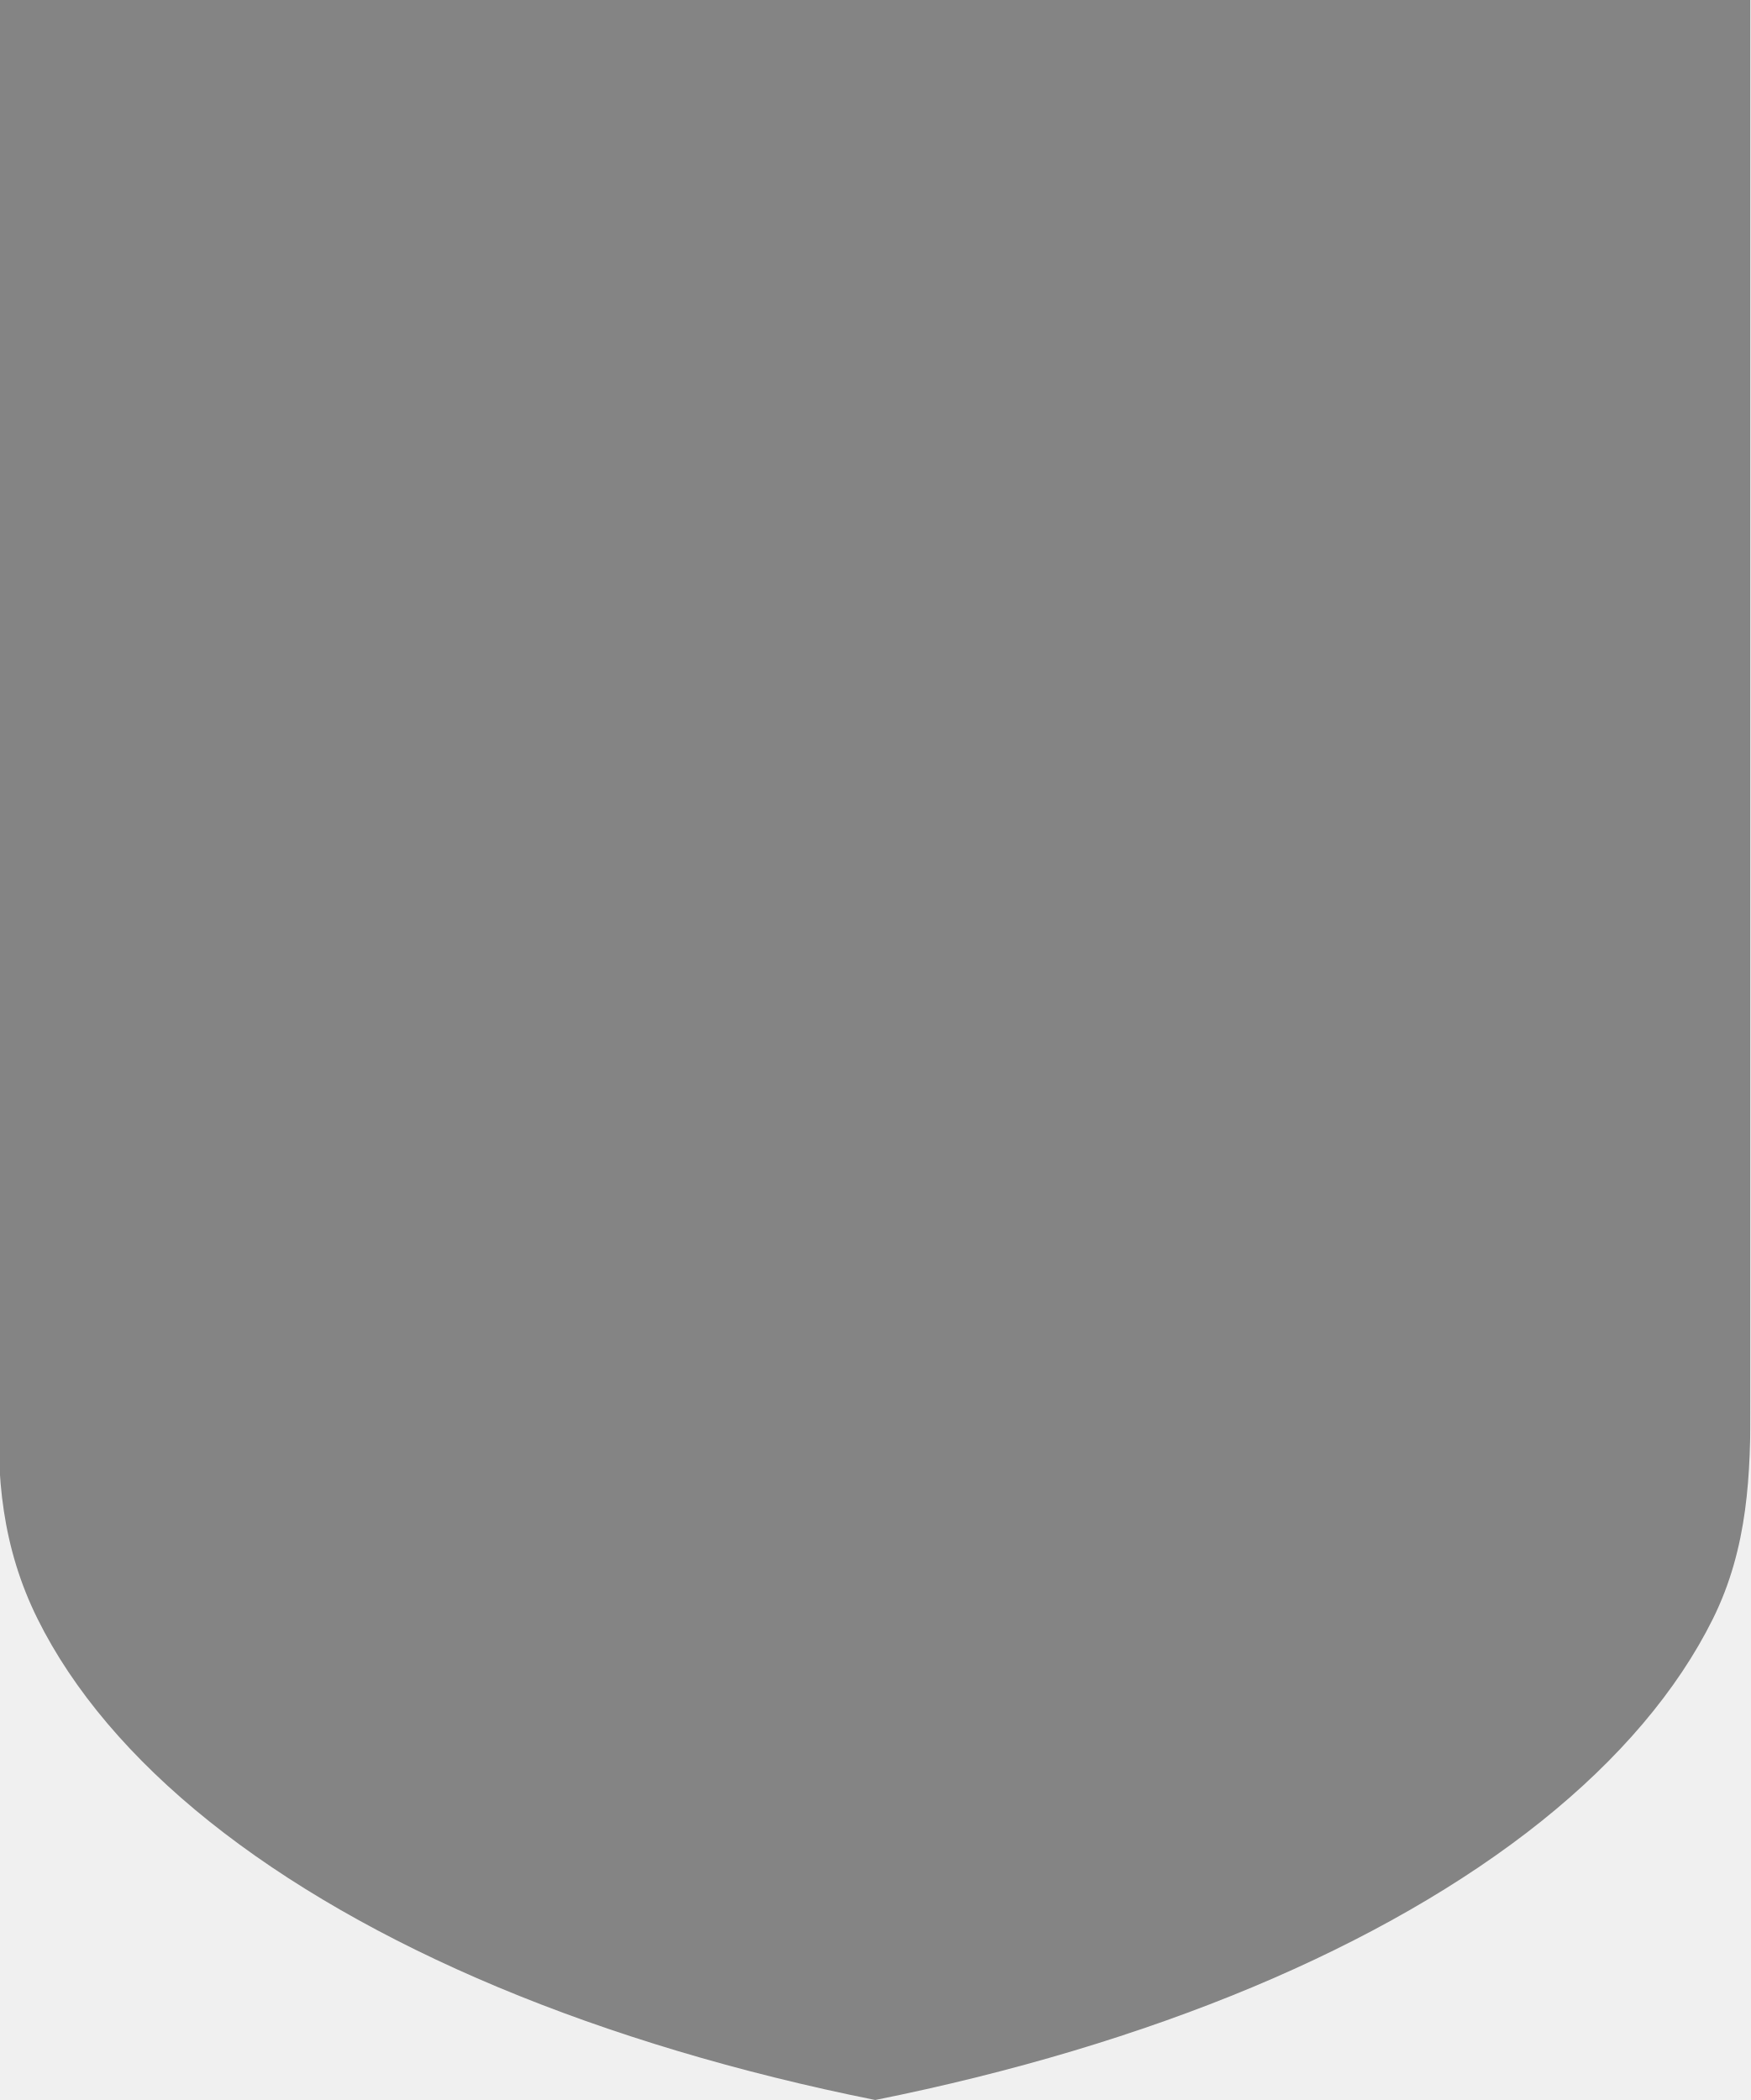
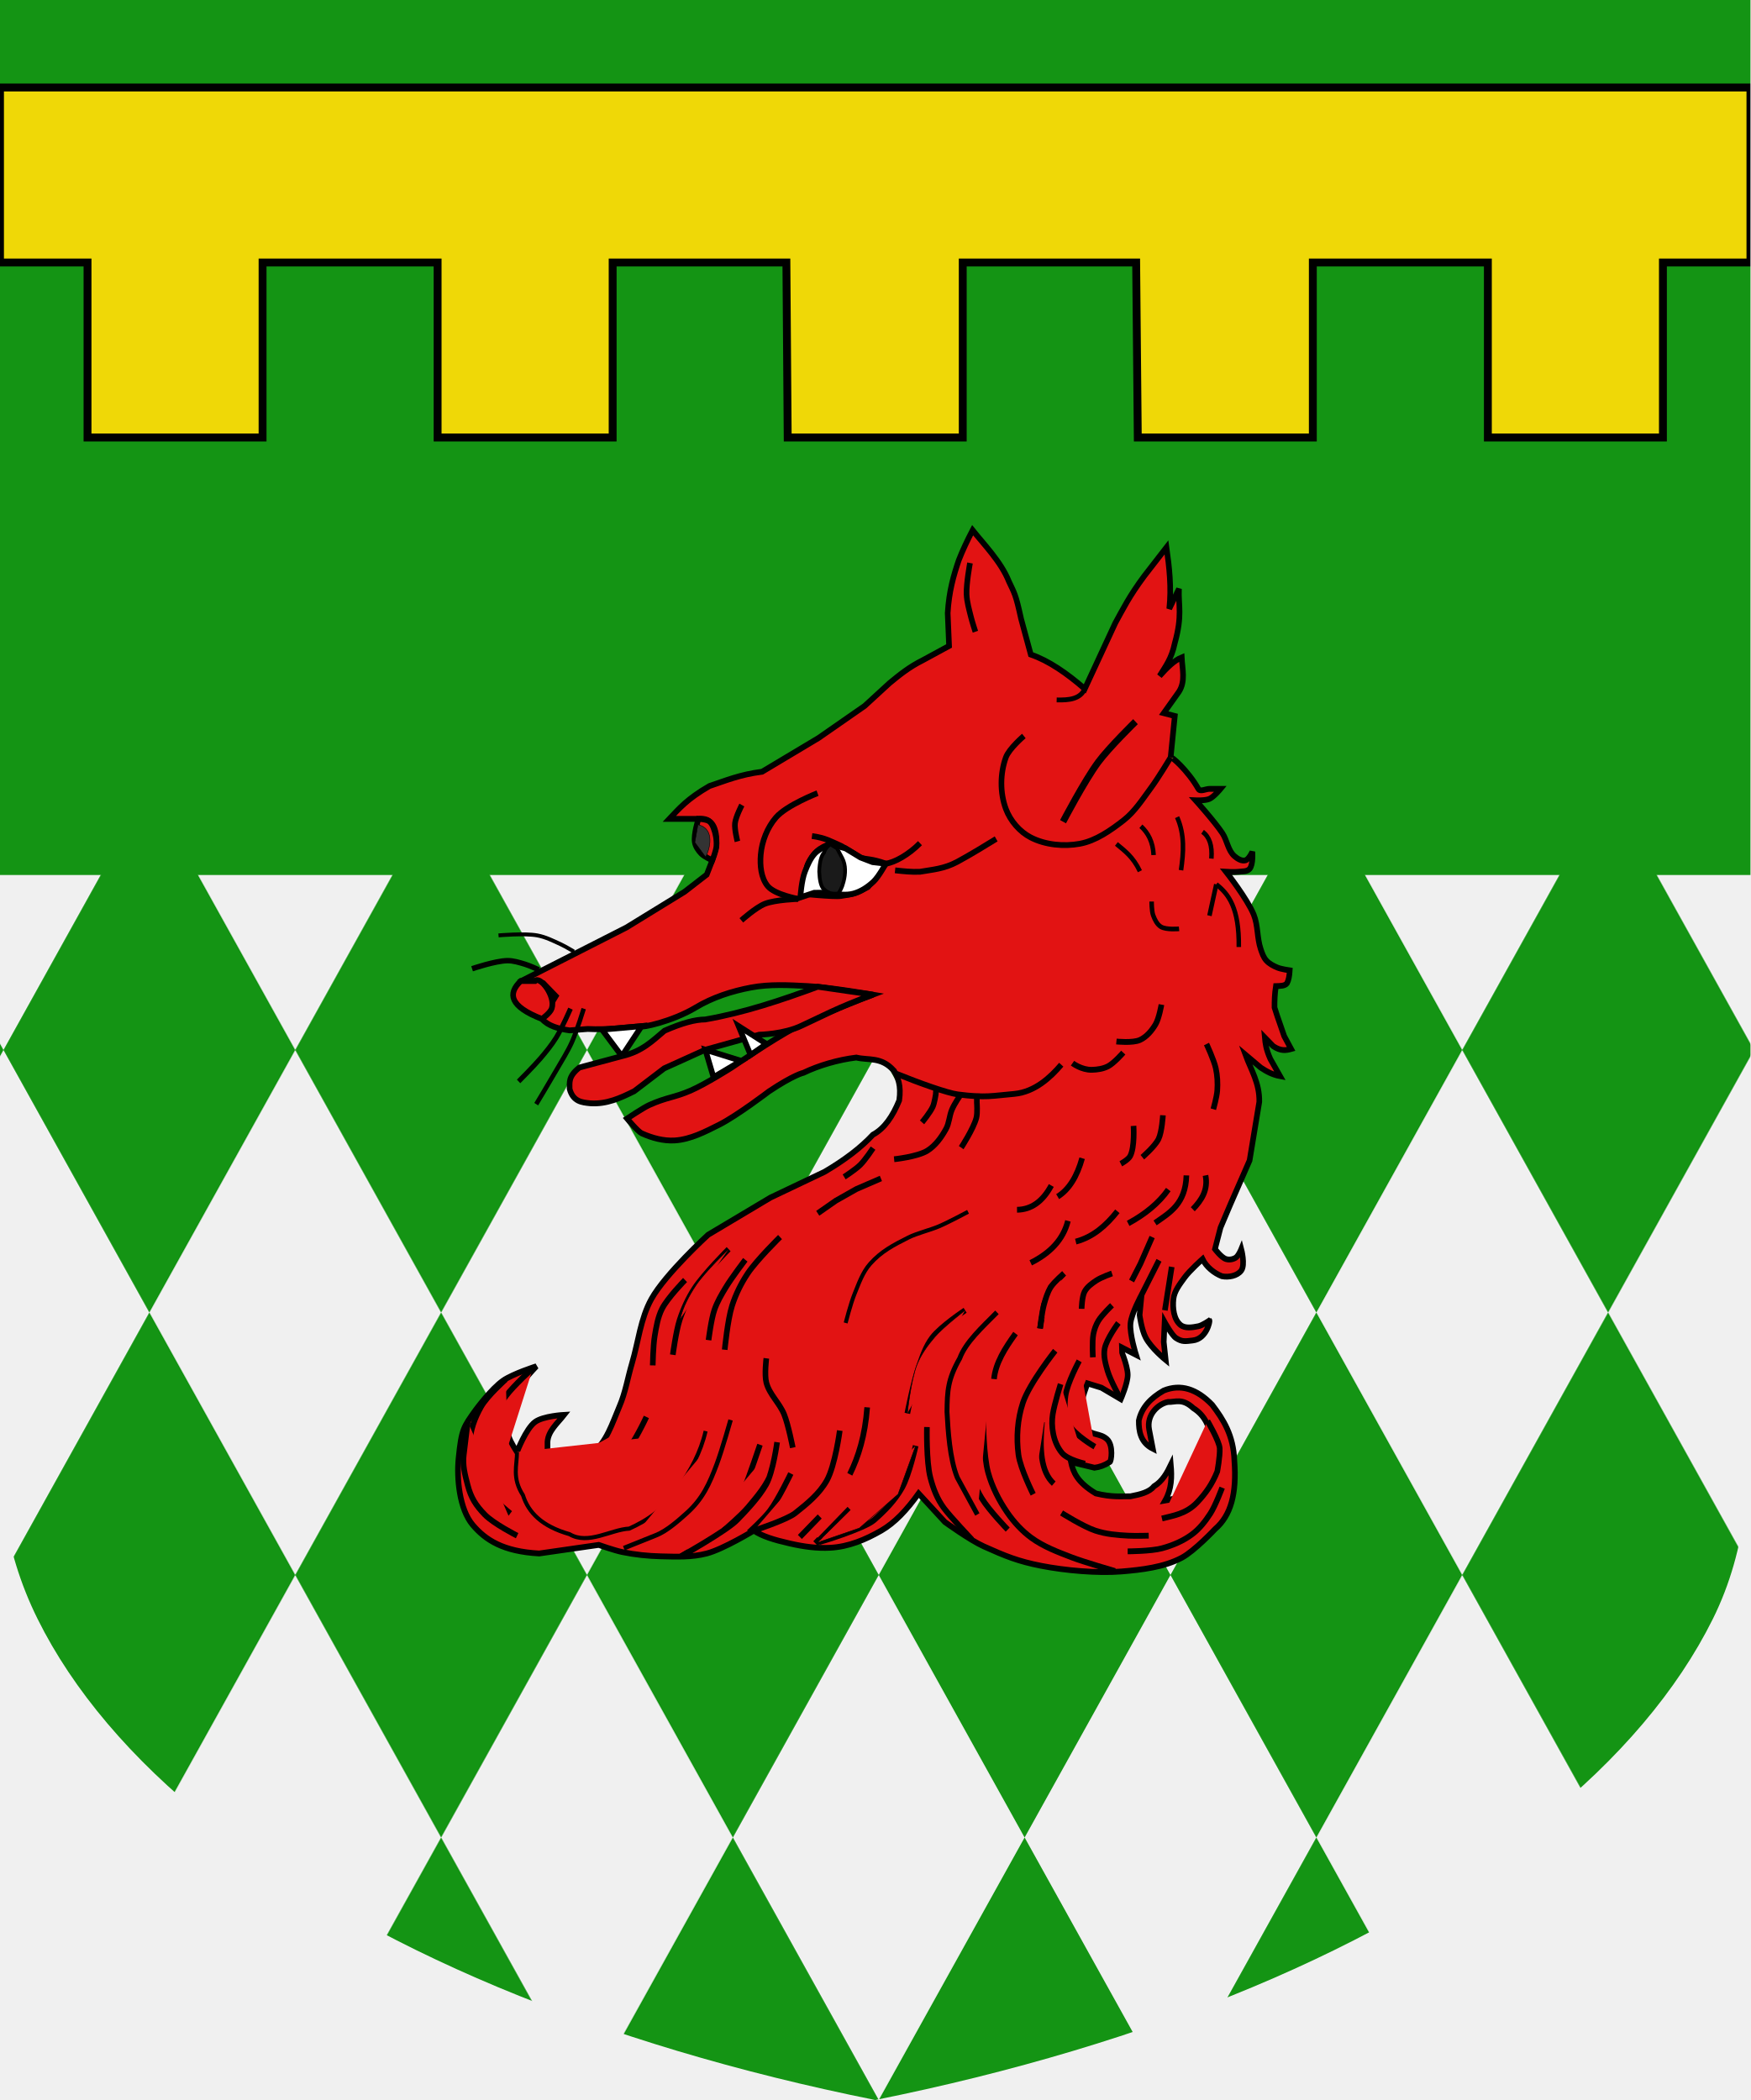
<svg xmlns="http://www.w3.org/2000/svg" version="1.1" baseProfile="full" preserveAspectRatio="xMidYMid meet" height="600" width="500" viewBox="0,0,1000,1200 ">
  <defs />
  <g>
-     <g mask="url(#mask7-1)">
+     <g mask="url(#mask9-1)">
      <g>
-         <g fill="#848484">
-           <rect x="0" y="0" width="1000" height="1200" />
+         <g>
+           <g stroke-width="4" stroke="none">
+             <g fill="#149414">
+               <rect x="-100" y="-100" width="1200" height="1400" />
+             </g>
+             <defs>
+               <pattern patternContentUnits="userSpaceOnUse" patternUnits="userSpaceOnUse" x="2" y="0" width="166.67" height="300" id="pattern8-1">
+                 <g class="treatment">
+                   <g fill="#149414">
+                     <rect x="0" y="0" width="166.67" height="300" />
+                   </g>
+                   <g stroke-width="2" stroke="none">
+                     <g fill="#F0F0F0">
+                       <g class="treatment">
+                         <path d="M0,0 v300l83.33,-150zm166.67,0v300l-83.33,-150z" />
+                       </g>
+                     </g>
+                   </g>
+                 </g>
+               </pattern>
+             </defs>
+             <g fill="url(#pattern8-1)">
+               <path fill-rule="evenodd" d="M-100,500h1200 v800   h-1200.000   v-800.000  z" />
+             </g>
+           </g>
+         </g>
+         <g transform="translate(0,0)">
+           <g fill="#EFD807">
+             <g class="PlaceCharge" transform=" translate(0,50) scale(0.5, 0.5) ">
+               <path d="M0,0L0,200L100,200L100,400L300,400L300,200L500,200L500,400L700,400L700,200L898.512,200L900,400L1100,400L1100,200L1298.14,200L1300,400L1500,400L1500,200L1700,200L1700,400L1900,400L1900,200L2000,200L2000,0L0,0Z" stroke="#000000" stroke-width="9px" />
+             </g>
+           </g>
+           <g fill="#E21313">
+             <g class="PlaceCharge" transform=" translate(260,300) scale(2.342958, 2.418622) ">
+               <g transform="translate(-2.747958,-18.5502)">
+                 <g transform="matrix(0.4466702,0,0,0.4466702,105.9705,76.20552)">
+                   <path d="m -192.768,111.036 55.185,-27.214 31.75,-18.899 12.095,-9.071 3.024,-7.56 2.268,-7.56 c 0.49,-9.923 -2.48,-15.127 -9.827,-14.363 h -15.875 c 5.25,-5.384 9.792,-10.627 21.923,-17.387 8.79,-2.834 16.581,-6.067 28.726,-7.56 L -32.727,-16.407 -7.56,-33.351 6.048,-45.446 c 5.346,-4.266 10.709,-8.526 18.143,-12.095 l 14.363,-7.56 -0.756,-17.387 c 0.703,-11.511 3.233,-19.978 6.048,-27.97 2.123,-5.292 4.726,-10.583 7.56,-15.875 6.284,7.664 15.527,16.728 19.792,27.085 3.024,6.347 3.642,6.362 6.666,19.784 l 5.292,18.899 c 9.827,3.29 19.655,9.876 29.482,18.143 l 16.631,-34.774 c 4.24,-7.439 7.569,-14.119 15.875,-24.946 l 12.095,-15.119 c 1.544,10.575 2.777,21.228 1.512,32.506 l 5.292,-10.583 c -0.379,9.017 1.971,13.998 -2.268,28.726 -1.768,8.306 -5.192,12.47 -8.315,17.387 4.032,-4.41 8.063,-8.244 12.095,-9.827 0.297,6.181 2.161,12.623 -1.512,18.143 l -8.315,11.339 6.048,1.512 -2.268,21.923 c 0.153,-0.92 9.393,6.847 15.119,16.631 1.018,1.74 4.032,0 6.048,0 h 6.048 c 0,0 -3.59,4.226 -6.048,5.292 -2.323,1.008 -7.56,0.756 -7.56,0.756 0,0 10.377,11.189 14.63,17.387 2.617,3.814 3.024,9.085 6.536,12.095 1.635,1.401 3.966,2.819 6.048,2.268 1.903,-0.503 3.78,-4.536 3.78,-4.536 0,0 0.568,6.819 -1.512,9.071 -1.409,1.527 -3.985,1.258 -6.048,1.512 -2.251,0.277 -6.804,0 -6.804,0 0,0 11.609,14.299 15.119,22.679 2.387,5.698 1.752,12.308 3.78,18.143 0.74,2.129 1.508,4.38 3.024,6.048 1.599,1.759 3.848,2.879 6.048,3.78 2.15,0.88 6.804,1.512 6.804,1.512 -0.165,2.945 -0.634,5.283 -1.512,6.804 -1.068,1.452 -3.596,1.443 -6.048,1.512 -0.686,4.214 -0.774,7.83 -0.756,11.339 l 1.512,4.536 3.78,10.583 3.78,6.804 c -2.775,0.748 -5.652,1.241 -9.827,-1.512 l -4.536,-4.536 c 0.288,3.06 0.643,6.186 3.024,11.339 l 5.292,9.071 c -3.936,-0.695 -7.356,-2.422 -10.583,-4.536 l -8.315,-6.804 c 3.028,8.01 7.775,14.99 7.56,24.946 l -5.292,30.994 -10.583,23.435 -5.292,12.095 -3.024,11.339 c 0,0 3.48,4.53 6.048,5.292 1.708,0.507 3.784,0.194 5.292,-0.756 1.537,-0.969 3.024,-4.536 3.024,-4.536 0,0 2.276,8.322 0,11.339 -2.209,2.929 -6.98,3.712 -10.583,3.024 -4.235,-1.614 -8.509,-4.923 -10.583,-9.071 0,0 -7.069,6.105 -9.827,9.827 -2.55,3.442 -5.579,7.081 -6.048,11.339 -0.514,4.679 0.144,10.617 3.78,13.607 2.537,2.087 6.603,1.388 9.827,0.756 2.212,-0.433 6.048,-3.024 6.048,-3.024 0.359,0.12 -1.425,9.699 -9.117,10.537 -4.016,0.438 -5.739,0.866 -9.155,-1.29 -2.194,-1.385 -6.185,-8.407 -6.185,-8.407 l -0.489,10.499 1.061,9.514 c 0,0 -7.816,-6.14 -10.889,-11.782 -2.318,-4.257 -3.337,-11.958 -3.337,-11.958 l 1.069,-10.721 c 0,0 -5.504,9.718 -6.048,15.119 -0.564,5.606 3.024,16.631 3.024,16.631 l -9.071,-4.536 c 0,0 4.521,9.857 4.536,15.119 0.012,4.465 -3.78,12.851 -3.78,12.851 l -10.583,-6.048 -7.56,-2.268 c 0,0 -3.443,8.103 -3.642,13.294 -0.122,3.185 0.614,8.315 2.757,10.675 3.336,3.675 7.737,2.241 11.469,5.513 3.721,3.263 2.327,12.095 1.512,12.095 -2.772,1.743 -5.544,2.706 -8.315,3.024 l -12.851,-3.024 c 1.203,5.287 3.284,10.642 13.607,16.631 8.893,2.06 13.344,1.455 18.899,1.512 5.344,-0.969 10.321,-2.213 12.851,-5.292 4.652,-2.714 7.145,-7.309 9.163,-11.339 0.569,6.3 0.539,12.599 -3.116,18.899 7.419,-1.109 12.081,-3.854 17.921,-9.957 4.775,-4.99 7.1,-12.113 7.025,-22.549 -0.552,-6.653 -3.308,-12.606 -9.56,-16.41 -6.111,-5.462 -9.754,-3.092 -13.874,-3.245 -5.29,1.013 -11.786,6.753 -10.224,14.63 l 2.001,10.095 c -6.833,-3.342 -7.701,-9.49 -7.651,-14.898 1.507,-6.806 6.403,-11.917 13.607,-15.875 9.179,-3.591 17.992,-0.965 26.458,7.56 6.088,7.771 11.621,16.097 12.095,29.482 1.365,17.477 -1.859,29.016 -10.583,36.286 0,0 -11.144,11.516 -18.143,15.119 -9.727,5.008 -21.914,6.371 -32.819,7.246 -13.121,1.054 -30.919,-0.53 -43.853,-2.978 C 76.264,419.077 69.219,416.291 57.452,411.149 49.889,407.844 36.286,398.298 36.286,398.298 L 21.923,383.179 c -6.441,8.73 -13.047,15.558 -20.411,19.655 -8.577,4.772 -17.764,8.564 -27.97,9.071 -7.054,0.351 -14.065,-0.539 -21.923,-2.268 -8.708,-1.916 -15.144,-3.855 -19.655,-6.804 0,0 -16.528,9.751 -25.702,12.095 -8.071,2.063 -16.618,1.704 -24.946,1.512 -7.094,-0.164 -14.207,-0.883 -21.167,-2.268 -4.379,-0.871 -12.851,-3.78 -12.851,-3.78 l -32.506,4.536 c -19.638,-1.046 -29.266,-7.1 -36.286,-15.119 -7.3,-8.339 -8.811,-24.765 -7.735,-35.141 1.613,-15.56 2.664,-16.569 9.339,-25.649 0,0 8.513,-11.199 15.027,-15.562 5.444,-3.646 18.143,-7.56 18.143,-7.56 0,0 -13.309,13.273 -15.875,21.923 -1.435,4.838 -0.613,10.262 0.756,15.119 0.856,3.039 4.536,8.315 4.536,8.315 0,0 4.781,-12.233 9.827,-15.875 4.411,-3.183 15.875,-3.78 15.875,-3.78 -3.666,4.531 -8.703,8.513 -9.071,14.363 v 10.583 c 0,0 17.446,0.135 24.19,-4.536 7.994,-5.535 11.171,-16.061 15.119,-24.946 3.205,-7.212 4.497,-15.131 6.804,-22.679 3.47,-11.357 4.68,-23.714 10.583,-34.018 7.626,-13.31 30.994,-34.018 30.994,-34.018 l 34.018,-19.655 29.482,-13.607 c 10.931,-6.2 19.803,-12.742 26.458,-19.655 6.352,-3.309 10.856,-9.855 14.363,-18.143 1.161,-7.894 -0.662,-12.208 -3.024,-15.875 -6.804,-7.325 -13.607,-5.238 -20.411,-6.804 -10.12,1.2 -20.57,4.211 -28.818,8.048 0,0 -5.322,1.067 -18.891,9.873 0,0 -17.438,12.886 -27.13,17.608 -7.665,3.735 -15.681,7.78 -24.19,8.315 -6.165,0.388 -12.484,-1.301 -18.143,-3.78 -1.986,-0.87 -7.964,-7.789 -7.964,-7.789 0,0 8.968,-5.787 12.111,-7.155 9.632,-4.192 13.558,-3.861 22.579,-7.651 8.376,-3.519 22.411,-12.179 22.411,-12.179 0,0 22.665,-15.042 34.774,-21.167 13.613,-6.885 42.333,-17.387 42.333,-17.387 0,0 -23.606,-3.924 -35.53,-4.536 -10.321,-0.53 -20.828,-1.1 -30.994,0.756 -10.505,1.917 -21.013,5.204 -30.238,10.583 -12.957,7.555 -30.308,10.928 -29.482,9.827 -9.537,0.794 -18.612,2.05 -29.482,1.512 l -9.827,0.756 c -6.2,-0.855 -11.75,-2.361 -15.119,-6.048 l 7.56,-12.095 -6.804,-6.804 z" stroke="#000000" stroke-width="3.065" />
+                   <path d="m 4.009,50.043 -9.827,12.294 c -6.791,3.531 -7.495,3.619 -14.761,4.708 -3.738,0.56 -22.196,-1.283 -22.196,-1.283 l 2.638,-11.487 c 3.909,-10.82 8.842,-12.703 13.779,-14.553 l 16.532,7.058 z" stroke="#000000" stroke-width="3.265" />
+                   <path d="M -194.28,111.036 Z" stroke="#000000" stroke-width="3.065" />
+                   <path d="m 79.375,-17.476 c 0,0 -8.079,6.653 -9.827,11.339 -3.171,8.499 -3.25,18.745 0,27.214 2.429,6.33 7.537,12.098 13.607,15.119 7.925,3.944 18.011,4.89 26.726,3.337 8.767,-1.563 16.816,-7.042 23.923,-12.408 6.13,-4.628 10.46,-11.281 15.119,-17.387 3.858,-5.056 10.583,-15.875 10.583,-15.875 v 0" stroke="#000000" stroke-width="3.065" />
+                   <path d="M 64.256,36.952 C 57.687,40.822 51.677,44.505 43.089,49.048 35.772,52.867 29.325,53.203 22.679,54.339 18.143,54.541 13.607,54.08 9.071,53.583" stroke="#000000" stroke-width="3.065" />
+                   <path d="m -33.262,12.762 c 0,0 -16.899,6.363 -22.679,12.851 -4.732,5.312 -7.688,12.569 -8.315,19.655 -0.502,5.663 0.104,12.294 3.78,16.631 3.872,4.57 16.631,6.804 16.631,6.804" stroke="#000000" stroke-width="3.065" />
+                   <path d="m -36.286,35.44 c 7.362,0.997 10.352,2.868 14.363,4.536 1.206,0.401 4.993,2.507 12.095,6.804 3.044,1.227 5.717,0.414 13.836,3.263 C 8.713,49.505 16.546,45.268 22.679,39.22" stroke="#000000" stroke-width="3.065" />
+                   <g>
+                     <path d="m -163.286,157.905 c -6.188,4.763 -5.255,7.943 -5.292,11.339 1.919,6.707 6.64,7.109 11.339,7.56 8.884,0.571 16.459,-2.788 23.944,-6.416 l 16.33,-12.054 22.47,-9.86 29.368,-7.949 c 0,0 13.588,-0.248 23.209,-4.792 8.515,-3.712 19.844,-9.764 38.893,-16.382 0,0 -26.866,-3.663 -30.073,-4.197 -19.957,7.107 -40.111,13.722 -61.476,17.31 -5.495,0.057 -12.389,1.793 -22.206,5.95 -6.474,5.223 -12.06,10.954 -23.302,13.453 z" stroke="#000000" stroke-width="3.065" />
+                   </g>
+                   <path d="m -183.696,132.202 v 0 c -17.694,-6.689 -18.771,-13.377 -11.585,-20.066 h 7.805 c 2.684,-2.977 11.339,7.971 9.14,14.485 -0.825,2.444 -5.36,5.581 -5.36,5.581 z" stroke="#000000" stroke-width="3.065" />
+                   <path d="m -76.351,135.982 15.211,9.43 -8.674,5.826 z" fill="#ffffff" stroke="#000000" stroke-width="3.065" />
+                   <path d="m -94.494,148.474 19.525,5.88 -15.081,8.667 z" fill="#ffffff" stroke="#000000" stroke-width="3.065" />
+                   <path d="m 99.786,156.393 c -5.772,6.575 -14.3,14.403 -25.619,15.432 -11.948,0.984 -15.489,2.227 -30.948,0.267 -5.537,-0.702 -20.699,-5.898 -33.834,-11.072 L 8.315,159.417" stroke="#000000" stroke-width="3.065" />
+                   <path d="m -206.065,369.965 c 0,0 -6.752,-10.593 -6.752,-17.054 1e-5,-8.346 4.498,-14.794 9.579,-21.416 4.199,-5.472 14.631,-14.631 14.631,-14.631" stroke="#000000" stroke-width="3.065" />
+                   <path d="m -200.987,393.752 c 0,0 -12.563,-9.727 -16.437,-16.437 -3.579,-6.2 -5.558,-13.586 -5.558,-20.745 0,-6.706 2.656,-13.358 6.009,-19.166 3.37,-5.837 13.496,-14.565 13.496,-14.565" stroke="#000000" stroke-width="3.065" />
+                   <path d="m -197.245,405.511 c 0,0 -12.776,-6.271 -17.654,-11.149 -4.904,-4.904 -7.539,-8.914 -9.334,-15.613 -1.45,-5.41 -2.869,-10.449 -2.138,-16.002 0.55,-4.176 2.201,-17.549 2.201,-17.549" stroke="#000000" stroke-width="3.065" />
+                   <path d="m -126.686,342.703 c 0,0 -6.863,14.558 -12.506,20.201 -5.063,5.063 -11.153,9.422 -18.069,11.275 -4.01,1.075 -8.339,0.542 -12.455,0 -3.705,-0.488 -10.828,-2.901 -10.828,-2.901" stroke="#000000" stroke-width="3.065" />
+                   <path d="m -126.686,375.577 c 0,0 -11.046,7.372 -17.142,9.897 -6.176,2.558 -12.743,6.063 -19.37,5.19 -5.123,-0.674 -10.279,-3.651 -13.424,-7.75 -2.3,-2.998 -2.934,-10.949 -2.934,-10.949" stroke="#000000" stroke-width="3.065" />
+                   <path d="m -64.679,357.403 c 0,0 -5.665,16.336 -8.573,23.357 -3.74,9.029 -9.353,16.342 -16.263,23.253 -5.444,5.444 -18.131,12.35 -18.131,12.35" stroke="#000000" stroke-width="3.065" />
+                   <path d="m -55.325,356.067 c 0,0 -2.134,15.683 -5.993,22.368 -3.808,6.595 -10.502,13.442 -15.887,18.827 -5.568,5.568 -30.442,19.102 -30.442,19.102" stroke="#000000" stroke-width="3.065" />
+                   <path d="m -47.841,372.637 c 0,0 -6.727,13.621 -11.322,19.609 -3.308,4.312 -11.529,11.529 -11.529,11.529" stroke="#000000" stroke-width="3.065" />
+                   <path d="m -21.114,349.919 c 0,0 -2.518,18.502 -7.071,26.389 -4.089,7.082 -10.859,12.369 -17.347,17.347 -4.507,3.458 -22.503,9.178 -22.503,9.178" stroke="#000000" stroke-width="3.065" />
+                   <path d="m -6.147,337.625 c -1.165,15.005 -4.774,26.097 -9.491,35.42" stroke="#000000" stroke-width="3.065" />
+                   <path d="M -32.072,395.355 -42.897,406.18" stroke="#000000" stroke-width="3.065" />
+                   <path d="m -15.769,391.346 -17.373,17.373 -1.336,-1.336 1.604,1.604" stroke="#000000" stroke-width="3.065" />
+                   <path d="m 20.312,357.937 c 0,0 -3.502,15.383 -7.419,22.167 -3.915,6.781 -9.328,12.051 -15.274,17.145 -5.227,4.478 -30.493,11.964 -30.493,11.736" stroke="#000000" stroke-width="3.065" />
+                   <path d="m -61.205,311.7 c 0,0 -1.107,8.698 0,12.829 1.678,6.264 7.246,10.857 9.727,16.849 2.319,5.598 4.705,17.558 4.705,17.558" stroke="#000000" stroke-width="3.065" />
+                   <path d="m 26.46,348.048 c 0,0 -0.435,18.122 1.871,26.727 1.628,6.075 3.734,11.351 7.563,16.34 3.281,4.276 15.176,16.513 15.176,16.513" stroke="#000000" stroke-width="3.065" />
+                   <path d="m 47.307,286.309 c 0,0 -13.16,8.413 -17.907,14.433 -3.603,4.568 -5.514,10.294 -7.484,15.769 -2.831,7.868 -6.147,24.322 -6.147,24.322" stroke="#000000" stroke-width="3.065" />
+                   <path d="m 54.256,319.183 c 0,0 -4.97,14.768 -5.88,22.451 -1.027,8.672 -1.27,17.648 0.535,26.192 1.337,6.33 4.093,12.397 7.484,17.907 3.808,6.189 14.165,16.571 14.165,16.571" stroke="#000000" stroke-width="3.065" />
+                   <path d="m 57.196,344.841 c 0,0 0.166,18.482 2.673,27.262 2.155,7.547 5.883,14.712 10.424,21.114 3.608,5.087 8.011,9.753 13.096,13.363 6.662,4.73 14.526,7.575 22.183,10.424 6.503,2.419 23.52,7.216 23.52,7.216" stroke="#000000" stroke-width="3.065" />
+                   <path d="m 136.04,413.797 c 0,0 12.652,-0.026 18.709,-1.604 5.865,-1.528 11.675,-3.911 16.571,-7.484 3.974,-2.9 7.164,-6.862 9.889,-10.958 2.781,-4.181 6.414,-13.631 6.414,-13.631" stroke="#000000" stroke-width="3.065" />
+                   <path d="m 99.959,393.484 c 0,0 11.903,7.271 18.442,9.354 5.887,1.876 11.736,2.36 17.907,2.673 3.737,0.189 11.225,0 11.225,0" stroke="#000000" stroke-width="3.065" />
+                   <path d="m 154.749,396.424 c 5.88,-1.446 13.227,-2.378 19.243,-8.553 4.658,-4.78 8.112,-9.489 10.958,-16.303 0,0 1.578,-8.068 1.336,-12.294 -0.216,-3.776 -6.682,-14.433 -6.682,-14.433" stroke="#000000" stroke-width="3.065" />
+                   <path d="m 89.268,345.376 c -1.346,14.063 -0.733,26.33 6.414,32.607" stroke="#000000" stroke-width="3.065" />
+                   <path d="m 96.484,307.691 c 0,0 -14.124,17.213 -17.64,27.529 -2.972,8.719 -3.691,18.408 -2.405,27.529 1.039,7.372 8.018,20.847 8.018,20.847" stroke="#000000" stroke-width="3.065" />
+                   <path d="m 74.835,298.604 c -5.776,7.753 -10.908,15.598 -11.76,24.054" stroke="#000000" stroke-width="3.065" />
+                   <path d="m -53.721,247.555 c 0,0 -12.706,12.075 -17.64,19.243 -3.614,5.251 -6.564,11.049 -8.553,17.105 -2.453,7.473 -4.009,23.252 -4.009,23.252" stroke="#000000" stroke-width="3.065" />
+                   <path d="m -72.697,259.582 c 0,0 -7.497,9.551 -10.691,14.7 -2.332,3.759 -4.674,7.589 -6.147,11.76 -1.816,5.14 -3.207,16.036 -3.207,16.036" stroke="#000000" stroke-width="3.065" />
+                   <path d="m -81.784,253.97 c 0,0 -13.506,13.094 -18.709,20.847 -3.419,5.095 -6.056,10.757 -8.018,16.571 -2.005,5.943 -3.742,18.442 -3.742,18.442" stroke="#000000" stroke-width="3.065" />
+                   <path d="m -105.571,270.273 c 0,0 -9.521,9.397 -12.562,15.234 -2.307,4.428 -3.165,9.511 -4.009,14.433 -0.876,5.105 -1.069,15.502 -1.069,15.502" stroke="#000000" stroke-width="3.065" />
+                   <path d="m 101.295,266.799 -7.216,7.216 -3.742,9.354 -2.138,12.562" stroke="#000000" stroke-width="3.065" />
+                   <path d="m 127.488,266.799 c 0,0 -5.945,2.044 -8.553,3.742 -2.431,1.583 -5.019,3.337 -6.414,5.88 -1.479,2.697 -1.604,9.087 -1.604,9.087" stroke="#000000" stroke-width="3.065" />
+                   <path d="m 127.488,283.637 c 0,0 -5.536,5.114 -7.484,8.285 -1.299,2.115 -2.193,4.514 -2.673,6.949 -0.792,4.022 -0.267,12.294 -0.267,12.294" stroke="#000000" stroke-width="3.065" />
+                   <path d="m 130.962,292.991 c 0,0 -6.539,8.534 -7.484,13.631 -0.721,3.89 0.461,7.972 1.604,11.76 1.594,5.284 7.21,14.904 7.21,14.904" stroke="#000000" stroke-width="3.065" />
+                   <path d="m 101.295,266.799 c 0,0 -5.344,4.376 -7.216,7.216 -1.849,2.804 -2.831,6.122 -3.742,9.354 -1.152,4.088 -2.138,12.562 -2.138,12.562" stroke="#000000" stroke-width="3.065" />
+                   <path d="m 109.581,313.036 c 0,0 -6.454,11.534 -7.484,18.442 -0.714,4.788 -0.501,11.015 1.871,15.234 3.143,5.592 14.165,11.76 14.165,11.76" stroke="#000000" stroke-width="3.065" />
+                   <path d="m 99.424,325.331 c 0,0 -3.368,10.509 -4.269,15.933 -0.978,5.882 -0.061,14.583 5.074,20.539 3.147,3.65 12.522,5.626 12.522,5.626" stroke="#000000" stroke-width="3.065" />
+                   <path d="m 1.336,216.552 -13.363,5.613 -11.225,6.147 -9.889,6.682" stroke="#000000" stroke-width="3.065" />
+                   <path d="m -2.94,200.516 c 0,0 -4.252,6.225 -6.949,8.82 -2.62,2.521 -8.82,6.414 -8.82,6.414" stroke="#000000" stroke-width="3.065" />
+                   <path d="m 149.404,247.555 -6.414,14.165 -4.811,9.087" stroke="#000000" stroke-width="3.065" />
+                   <path d="m 153.145,259.85 -9.514,18.252" stroke="#000000" stroke-width="3.065" />
+                   <path d="m 160.094,263.324 -3.742,22.985" stroke="#000000" stroke-width="3.065" />
+                   <path d="m 178.536,214.948 c 1.508,7.669 -2.099,13.064 -6.949,17.907" stroke="#000000" stroke-width="3.065" />
+                   <path d="m 168.113,214.948 c -0.439,15.073 -9.079,19.707 -17.105,25.123" stroke="#000000" stroke-width="3.065" />
+                   <path d="m 158.224,222.432 c -5.123,7.06 -12.517,12.985 -21.916,17.907" stroke="#000000" stroke-width="3.065" />
+                   <path d="m 130.428,233.924 c -6.086,7.426 -13.088,13.571 -22.718,16.036" stroke="#000000" stroke-width="3.065" />
+                   <path d="m 103.433,239.003 c -2.608,10.043 -9.871,17.125 -20.312,22.183" stroke="#000000" stroke-width="3.065" />
+                   <path d="m 94.346,220.294 c -4.781,8.643 -11.077,12.738 -18.709,12.829" stroke="#000000" stroke-width="3.065" />
+                   <path d="m 111.184,205.861 c -2.747,9.503 -7.054,16.509 -13.363,20.312" stroke="#000000" stroke-width="3.065" />
+                   <path d="m 139.247,188.756 c 0,0 0.753,11.338 -1.871,16.036 -1.052,1.883 -5.078,4.009 -5.078,4.009" stroke="#000000" stroke-width="3.065" />
+                   <path d="m 155.284,183.143 c 0,0 -0.491,8.752 -2.405,12.562 -1.953,3.888 -8.82,9.622 -8.82,9.622" stroke="#000000" stroke-width="3.065" />
+                   <path d="m 45.169,200.248 c 0,0 6.767,-10.029 8.285,-15.769 0.684,-2.585 0.267,-8.018 0.267,-8.018 v -4.811" stroke="#000000" stroke-width="3.065" />
+                   <path d="m 8.553,206.396 c 0,0 12.838,-1.301 18.174,-4.544 4.369,-2.655 7.639,-7.043 10.156,-11.493 1.748,-3.09 1.801,-6.896 3.207,-10.156 1.428,-3.311 4.732,-7.844 4.732,-7.844" stroke="#000000" stroke-width="3.065" />
+                   <path d="m 23.787,186.885 c 0,0 4.465,-5.209 5.88,-8.285 0.921,-2.002 1.604,-6.414 1.604,-6.414 l 0.267,-3.742" stroke="#000000" stroke-width="3.065" />
+                   <path d="m 133.635,150.002 c 0,0 -5.008,5.581 -8.285,7.216 -2.689,1.342 -5.815,1.797 -8.82,1.871 -5.651,0.14 -10.597,-3.498 -10.597,-3.498" stroke="#000000" stroke-width="3.065" />
+                   <path d="m 154.482,124.611 c 0,0 -1.307,7.324 -3.207,10.424 -2.074,3.384 -4.922,6.681 -8.553,8.285 -3.919,1.731 -12.829,0.802 -12.829,0.802" stroke="#000000" stroke-width="3.065" />
+                   <path d="m 179.071,145.458 c 0,0 4.063,8.343 5.078,12.829 0.867,3.832 1.086,7.841 0.802,11.76 -0.244,3.364 -2.138,9.889 -2.138,9.889" stroke="#000000" stroke-width="3.065" />
+                   <path d="m -42.643,67.901 c 0,0 0.628,-9.028 2.504,-13.625 1.44,-3.527 3.02,-7.203 5.714,-9.897 2.195,-2.195 8.065,-4.656 8.065,-4.656 l 8.346,2.236 8.186,4.822 6.62,2.461 7.216,0.802 c 0,0 -3.849,6.894 -6.714,9.511 -3.121,2.85 -6.887,5.28 -10.977,6.344 -4.036,1.05 -8.38,0.387 -12.51,-0.189 -2.97,-0.414 -8.878,-0.249 -8.878,-0.249 z" fill="#ffffff" stroke="#000000" stroke-width="3.065" />
+                   <path d="m -74.568,19.04 c 0,0 -3.342,6.204 -3.742,9.622 -0.376,3.216 1.336,9.622 1.336,9.622" stroke="#000000" stroke-width="3.065" />
+                   <path d="m -98.274,26.369 c 0,0 -2.742,8.323 -1.952,12.449 0.428,2.236 1.867,4.268 3.475,5.88 1.653,1.659 6.037,3.594 6.037,3.594 0,0 2.103,-4.934 2.268,-7.56 0.204,-3.261 -0.394,-6.639 -1.623,-9.665 -0.53,-1.305 -1.232,-2.695 -2.405,-3.475 -1.645,-1.093 -5.799,-1.223 -5.799,-1.223 z" stroke="#000000" stroke-width="3.065" />
+                   <path d="m 49.979,-108.982 c 0,0 -2.107,11.017 -1.871,16.571 0.174,4.085 1.397,8.065 2.405,12.027 0.667,2.622 2.405,7.751 2.405,7.751" stroke="#000000" stroke-width="3.065" />
+                   <path d="m -74.839,80.042 c 0,0 7.82,-6.818 12.851,-8.758 5.662,-2.183 18.143,-2.581 18.143,-2.581" stroke="#000000" stroke-width="3.065" />
+                   <path d="m -140.079,151.867 -10.806,-14.014 21.618,-1.871 -10.812,15.885" fill="#ffffff" stroke="#000000" stroke-width="3.065" />
+                   <path d="m 47.307,286.309 c 0,0 -11.748,8.73 -16.571,14.165 -3.837,4.325 -7.393,9.097 -9.622,14.433 -3.401,8.142 -5.345,25.925 -5.345,25.925" stroke="#000000" stroke-width="0.265px" />
+                   <path d="m -81.784,253.97 c 0,0 -12.956,12.014 -17.907,19.243 -3.692,5.392 -6.963,11.301 -8.553,17.64" stroke="#000000" stroke-width="0.265px" />
+                   <path d="m -207.401,87.995 c 0,0 14.185,-1.232 21.114,0 4.579,0.814 8.855,2.902 13.096,4.811 2.399,1.08 6.949,3.742 6.949,3.742" fill="none" stroke="#000000" stroke-width="2.065" />
+                   <path d="m -221.834,105.635 c 0,0 12.673,-4.189 19.243,-4.276 3.267,-0.043 6.485,0.958 9.622,1.871 2.573,0.749 7.484,2.94 7.484,2.94" fill="none" stroke="#000000" stroke-width="2.865" />
+                   <path d="m -196.443,165.236 c 0,0 8.253,-7.979 12.027,-12.294 3.05,-3.488 6.065,-7.049 8.553,-10.958 3.059,-4.807 7.751,-15.234 7.751,-15.234" fill="none" stroke="#000000" stroke-width="2.665" />
+                   <path d="m -186.821,177.263 c 0,0 7.395,-11.884 10.958,-17.907 2.925,-4.946 6.137,-9.754 8.553,-14.967 2.631,-5.677 6.414,-17.64 6.414,-17.64" fill="none" stroke="#000000" stroke-width="2.465" />
+                   <path d="m 140.316,-25.06 c 0,0 -14.333,13.578 -20.312,21.382 -7.49,9.775 -19.243,31.538 -19.243,31.538" stroke="#000000" stroke-width="3.665" />
+                   <path d="m 163.034,25.454 c 4.25,9.354 3.508,18.709 2.138,28.063" stroke="#000000" stroke-width="2.465" />
+                   <path d="m 143.256,30.265 c 3.916,3.479 6.589,8.2 6.949,15.234" stroke="#000000" stroke-width="2.465" />
+                   <path d="m 129.893,39.619 c 4.473,3.634 9.041,6.689 12.829,14.433" stroke="#000000" stroke-width="2.465" />
+                   <path d="m 149.136,70.088 c 0,0 -0.049,4.951 0.802,7.216 0.878,2.337 2.129,4.874 4.276,6.147 2.852,1.691 9.889,1.069 9.889,1.069" stroke="#000000" stroke-width="2.465" />
+                   <path d="M 184.416,61.001 180.674,77.572" stroke="#000000" stroke-width="2.465" />
+                   <path d="m 184.416,61.001 c 6.795,5.115 12.543,12.532 12.294,33.141" stroke="#000000" stroke-width="2.465" />
+                   <path d="m 176.932,33.205 c 3.701,2.624 5.385,7.265 4.811,14.165" stroke="#000000" stroke-width="2.465" />
+                   <path d="m 97.286,-36.552 c 6.704,0.159 12.867,-0.403 15.351,-5.87" stroke="#000000" stroke-width="2.565" />
+                   <path d="m 48.91,234.192 c 0,0 -10.542,5.501 -16.036,7.751 -4.875,1.996 -11.835,3.572 -16.571,5.88 -8.041,3.918 -14.812,7.296 -20.847,13.898 -4.087,4.472 -6.205,10.451 -8.553,16.036 -2.064,4.909 -4.811,15.234 -4.811,15.234" stroke="#000000" stroke-width="2.165" />
+                   <path d="m 64.679,287.378 c -8.072,7.921 -17.011,15.719 -20.312,24.322 -6.502,11.136 -6.82,17.194 -6.949,28.331 0.563,9.889 1.487,24.856 5.613,34.745 l 10.958,19.511" stroke="#000000" stroke-width="2.665" />
+                   <path d="m -94.346,350.187 c -2.7,11.281 -8.173,20.919 -14.7,29.934 -7.739,11.413 -17.133,17.31 -26.994,21.649 -10.047,0.505 -22.454,8.823 -32.607,2.94 -15.033,-4.139 -22.466,-11.455 -25.391,-20.58 -6.107,-9.208 -3.28,-15.706 -3.266,-22.874" stroke="#000000" stroke-width="2.165" />
+                   <path d="m -80.715,344.307 c 0,0 -4.634,15.864 -7.484,23.252 -4.072,10.56 -7.784,18.476 -16.309,25.92 -4.711,4.114 -10.997,9.517 -16.833,11.765 -6.505,2.506 -17.66,6.872 -17.66,6.872" stroke="#000000" stroke-width="2.465" />
+                   <path d="m -58.799,371.301 c -2.626,7.091 -7.877,12.994 -12.829,18.709 -3.964,4.574 -13.363,12.294 -13.363,12.294" stroke="#000000" stroke-width="1.765" />
+                   <path d="m 20.312,357.937 -9.622,25.658 -21.114,17.907 -22.451,7.484" stroke="#000000" stroke-width="0.265px" />
+                   <path d="m -98.541,29.443 c 8.239,1.656 7.584,10.532 4.219,17.112 l -5.904,-7.737 z" fill="#333333" stroke="#000000" stroke-width="0.265px" />
+                   <path d="m -19.791,47.047 c 2.138,3.883 1.822,8.531 0.802,12.35 -0.568,1.779 -0.729,3.187 -2.778,6.312 -1.289,0.424 -2.826,0.283 -4.425,0 -1.275,-0.426 -2.55,-1.19 -3.825,-2.328 -1.429,-1.54 -2.139,-4.716 -2.314,-9.105 0.177,-5.177 1.084,-8.282 2.515,-9.897 1.183,-3.086 2.367,-3.588 3.55,-4.656 l 3.674,2.236 z" fill="#1a1a1a" stroke="#000000" stroke-width="2.033" />
+                 </g>
+               </g>
+             </g>
+           </g>
        </g>
      </g>
    </g>
    <defs>
-       <mask id="mask7-1">
+       <mask id="mask9-1">
        <path fill="#FFFFFF" d="m 0,0 v 800 c -2.506,43.111 1.234,84.335 21.49,125.136 20.255,40.801 53.478,79.986 98.039,115.636 44.562,35.649 100.449,67.752 164.923,94.734 64.475,26.983 137.516,48.837 215.548,64.493 78.031,-15.656 151.073,-37.511 215.548,-64.493 64.475,-26.983 120.362,-59.085 164.923,-94.734 44.562,-35.65 77.784,-74.834 98.039,-115.636 C 998.766,884.335 1000.145,841.931 1000,800 V 0 Z" />
      </mask>
    </defs>
  </g>
</svg>
